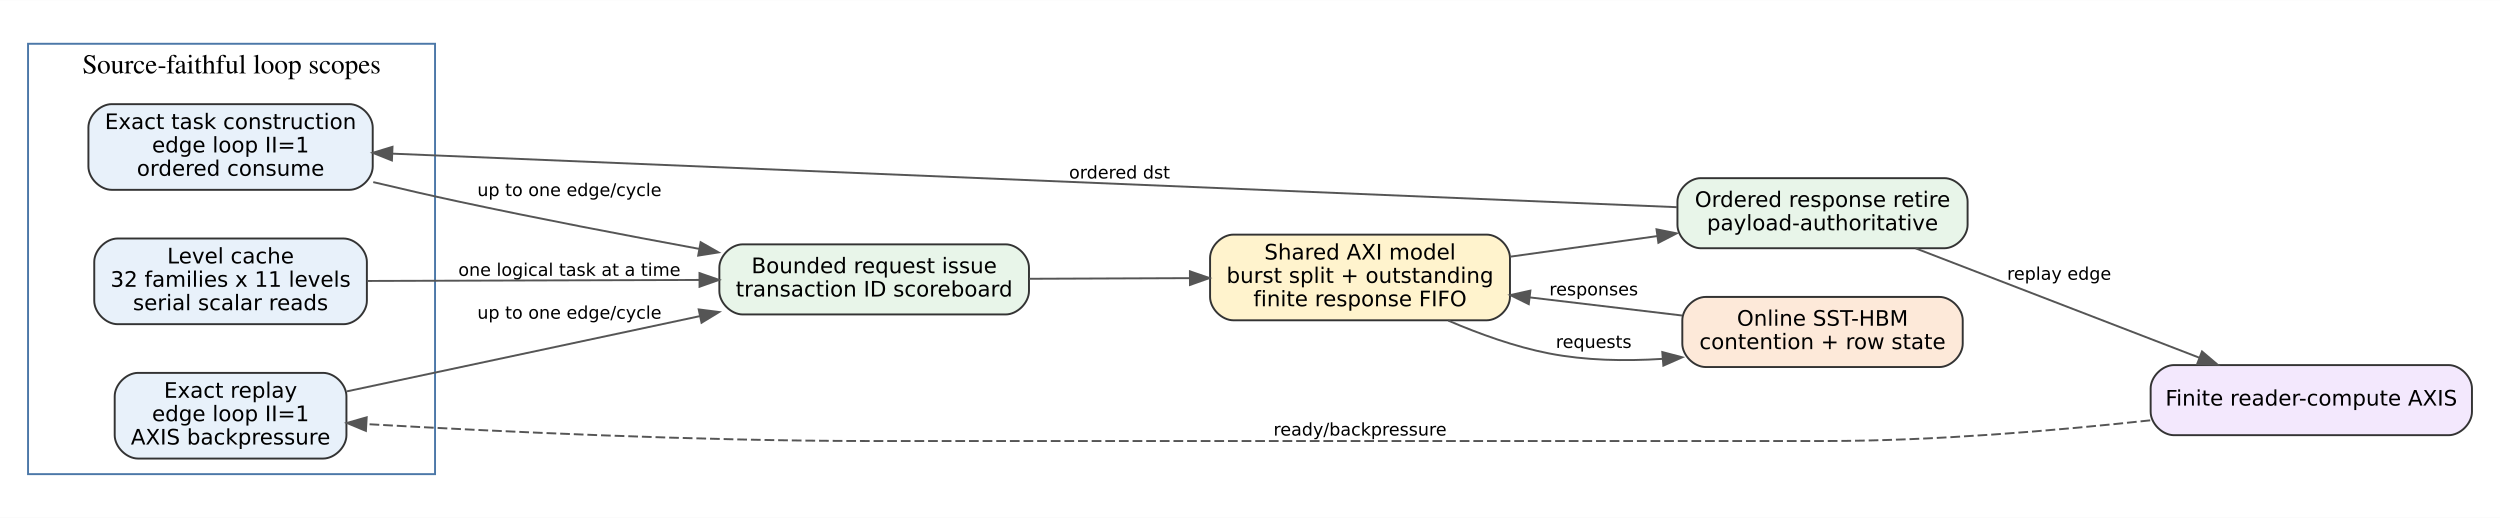
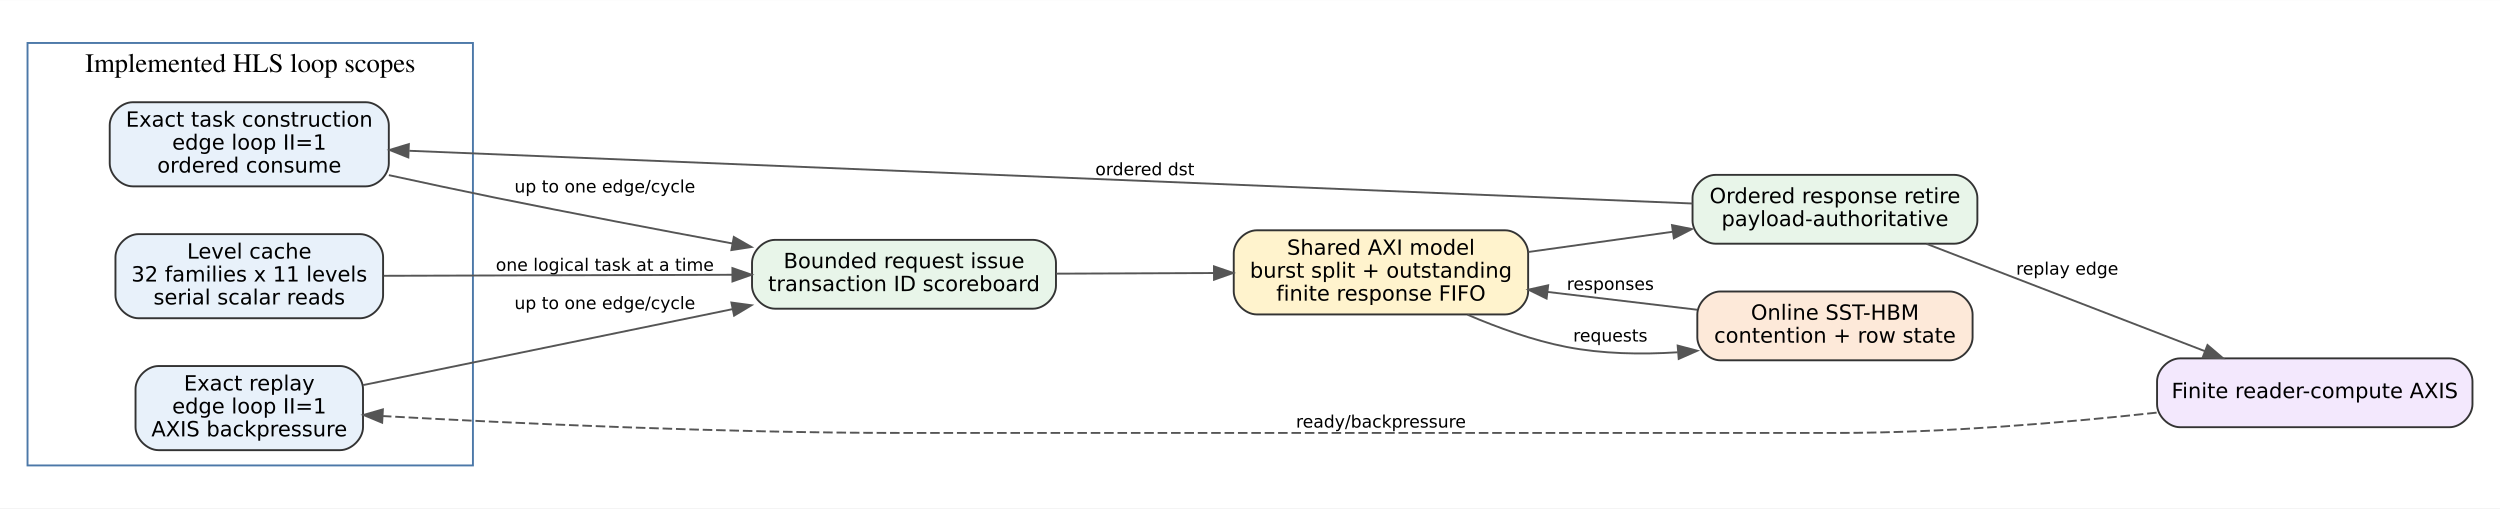
- <svg xmlns="http://www.w3.org/2000/svg" width="1284pt" height="266pt" viewBox="0.00 0.00 1283.80 265.80">
+ <svg xmlns="http://www.w3.org/2000/svg" width="1308pt" height="266pt" viewBox="0.00 0.00 1307.80 265.80">
  <g id="graph0" class="graph" transform="scale(1 1) rotate(0) translate(14.4 251.4)">
-     <polygon fill="white" stroke="transparent" points="-14.4,14.4 -14.4,-251.4 1269.4,-251.4 1269.4,14.4 -14.4,14.4" />
+     <polygon fill="white" stroke="transparent" points="-14.4,14.4 -14.4,-251.4 1293.4,-251.4 1293.4,14.4 -14.4,14.4" />
    <g id="clust1" class="cluster">
-       <polygon fill="white" stroke="#4c78a8" points="0,-8 0,-229 209,-229 209,-8 0,-8" />
-       <text text-anchor="middle" x="104.5" y="-213.8" font-family="Times,serif" font-size="14.00">Source-faithful loop scopes</text>
+       <polygon fill="white" stroke="#4c78a8" points="0,-8 0,-229 233,-229 233,-8 0,-8" />
+       <text text-anchor="middle" x="116.5" y="-213.8" font-family="Times,serif" font-size="14.00">Implemented HLS loop scopes</text>
    </g>
    <g id="node1" class="node">
-       <path fill="#e8f1fa" stroke="#333333" d="M162,-129C162,-129 46,-129 46,-129 40,-129 34,-123 34,-117 34,-117 34,-97 34,-97 34,-91 40,-85 46,-85 46,-85 162,-85 162,-85 168,-85 174,-91 174,-97 174,-97 174,-117 174,-117 174,-123 168,-129 162,-129" />
-       <text text-anchor="middle" x="104" y="-116.2" font-family="DejaVu Sans" font-size="11.00">Level cache</text>
-       <text text-anchor="middle" x="104" y="-104.2" font-family="DejaVu Sans" font-size="11.00">32 families x 11 levels</text>
-       <text text-anchor="middle" x="104" y="-92.2" font-family="DejaVu Sans" font-size="11.00">serial scalar reads</text>
+       <path fill="#e8f1fa" stroke="#333333" d="M174,-129C174,-129 58,-129 58,-129 52,-129 46,-123 46,-117 46,-117 46,-97 46,-97 46,-91 52,-85 58,-85 58,-85 174,-85 174,-85 180,-85 186,-91 186,-97 186,-97 186,-117 186,-117 186,-123 180,-129 174,-129" />
+       <text text-anchor="middle" x="116" y="-116.2" font-family="DejaVu Sans" font-size="11.00">Level cache</text>
+       <text text-anchor="middle" x="116" y="-104.2" font-family="DejaVu Sans" font-size="11.00">32 families x 11 levels</text>
+       <text text-anchor="middle" x="116" y="-92.2" font-family="DejaVu Sans" font-size="11.00">serial scalar reads</text>
    </g>
    <g id="node4" class="node">
-       <path fill="#e8f5e9" stroke="#333333" d="M502,-126C502,-126 367,-126 367,-126 361,-126 355,-120 355,-114 355,-114 355,-102 355,-102 355,-96 361,-90 367,-90 367,-90 502,-90 502,-90 508,-90 514,-96 514,-102 514,-102 514,-114 514,-114 514,-120 508,-126 502,-126" />
-       <text text-anchor="middle" x="434.5" y="-111.2" font-family="DejaVu Sans" font-size="11.00">Bounded request issue</text>
-       <text text-anchor="middle" x="434.5" y="-99.2" font-family="DejaVu Sans" font-size="11.00">transaction ID scoreboard</text>
+       <path fill="#e8f5e9" stroke="#333333" d="M526,-126C526,-126 391,-126 391,-126 385,-126 379,-120 379,-114 379,-114 379,-102 379,-102 379,-96 385,-90 391,-90 391,-90 526,-90 526,-90 532,-90 538,-96 538,-102 538,-102 538,-114 538,-114 538,-120 532,-126 526,-126" />
+       <text text-anchor="middle" x="458.5" y="-111.2" font-family="DejaVu Sans" font-size="11.00">Bounded request issue</text>
+       <text text-anchor="middle" x="458.5" y="-99.2" font-family="DejaVu Sans" font-size="11.00">transaction ID scoreboard</text>
    </g>
    <g id="edge1" class="edge">
-       <path fill="none" stroke="#555555" d="M174.26,-107.21C223.87,-107.36 291.08,-107.57 344.64,-107.73" />
-       <polygon fill="#555555" stroke="#555555" points="344.81,-111.23 354.82,-107.76 344.83,-104.23 344.81,-111.23" />
-       <text text-anchor="middle" x="278" y="-109.8" font-family="DejaVu Sans" font-size="9.00">one logical task at a time</text>
+       <path fill="none" stroke="#555555" d="M186.32,-107.2C238.96,-107.36 311.76,-107.57 368.68,-107.74" />
+       <polygon fill="#555555" stroke="#555555" points="368.74,-111.24 378.75,-107.77 368.76,-104.24 368.74,-111.24" />
+       <text text-anchor="middle" x="302" y="-109.8" font-family="DejaVu Sans" font-size="9.00">one logical task at a time</text>
    </g>
    <g id="node2" class="node">
-       <path fill="#e8f1fa" stroke="#333333" d="M165,-198C165,-198 43,-198 43,-198 37,-198 31,-192 31,-186 31,-186 31,-166 31,-166 31,-160 37,-154 43,-154 43,-154 165,-154 165,-154 171,-154 177,-160 177,-166 177,-166 177,-186 177,-186 177,-192 171,-198 165,-198" />
-       <text text-anchor="middle" x="104" y="-185.2" font-family="DejaVu Sans" font-size="11.00">Exact task construction</text>
-       <text text-anchor="middle" x="104" y="-173.2" font-family="DejaVu Sans" font-size="11.00">edge loop II=1</text>
-       <text text-anchor="middle" x="104" y="-161.2" font-family="DejaVu Sans" font-size="11.00">ordered consume</text>
+       <path fill="#e8f1fa" stroke="#333333" d="M177,-198C177,-198 55,-198 55,-198 49,-198 43,-192 43,-186 43,-186 43,-166 43,-166 43,-160 49,-154 55,-154 55,-154 177,-154 177,-154 183,-154 189,-160 189,-166 189,-166 189,-186 189,-186 189,-192 183,-198 177,-198" />
+       <text text-anchor="middle" x="116" y="-185.2" font-family="DejaVu Sans" font-size="11.00">Exact task construction</text>
+       <text text-anchor="middle" x="116" y="-173.2" font-family="DejaVu Sans" font-size="11.00">edge loop II=1</text>
+       <text text-anchor="middle" x="116" y="-161.2" font-family="DejaVu Sans" font-size="11.00">ordered consume</text>
    </g>
    <g id="edge2" class="edge">
-       <path fill="none" stroke="#555555" d="M177.27,-157.96C191.72,-154.52 206.82,-151.04 221,-148 261.43,-139.32 306.41,-130.7 344.54,-123.7" />
-       <polygon fill="#555555" stroke="#555555" points="345.39,-127.11 354.59,-121.87 344.13,-120.22 345.39,-127.11" />
-       <text text-anchor="middle" x="278" y="-150.8" font-family="DejaVu Sans" font-size="9.00">up to one edge/cycle</text>
+       <path fill="none" stroke="#555555" d="M189.02,-159.86C207.26,-155.88 226.83,-151.7 245,-148 285.52,-139.76 330.52,-131.2 368.63,-124.13" />
+       <polygon fill="#555555" stroke="#555555" points="369.48,-127.53 378.68,-122.27 368.21,-120.65 369.48,-127.53" />
+       <text text-anchor="middle" x="302" y="-150.8" font-family="DejaVu Sans" font-size="9.00">up to one edge/cycle</text>
    </g>
    <g id="node3" class="node">
-       <path fill="#e8f1fa" stroke="#333333" d="M151.5,-60C151.5,-60 56.5,-60 56.5,-60 50.5,-60 44.5,-54 44.5,-48 44.5,-48 44.5,-28 44.5,-28 44.5,-22 50.5,-16 56.5,-16 56.5,-16 151.5,-16 151.5,-16 157.5,-16 163.5,-22 163.5,-28 163.5,-28 163.5,-48 163.5,-48 163.5,-54 157.5,-60 151.5,-60" />
-       <text text-anchor="middle" x="104" y="-47.2" font-family="DejaVu Sans" font-size="11.00">Exact replay</text>
-       <text text-anchor="middle" x="104" y="-35.2" font-family="DejaVu Sans" font-size="11.00">edge loop II=1</text>
-       <text text-anchor="middle" x="104" y="-23.2" font-family="DejaVu Sans" font-size="11.00">AXIS backpressure</text>
+       <path fill="#e8f1fa" stroke="#333333" d="M163.5,-60C163.5,-60 68.5,-60 68.5,-60 62.5,-60 56.5,-54 56.5,-48 56.5,-48 56.5,-28 56.5,-28 56.5,-22 62.5,-16 68.5,-16 68.5,-16 163.5,-16 163.5,-16 169.5,-16 175.5,-22 175.5,-28 175.5,-28 175.5,-48 175.5,-48 175.5,-54 169.5,-60 163.5,-60" />
+       <text text-anchor="middle" x="116" y="-47.2" font-family="DejaVu Sans" font-size="11.00">Exact replay</text>
+       <text text-anchor="middle" x="116" y="-35.2" font-family="DejaVu Sans" font-size="11.00">edge loop II=1</text>
+       <text text-anchor="middle" x="116" y="-23.2" font-family="DejaVu Sans" font-size="11.00">AXIS backpressure</text>
    </g>
    <g id="edge3" class="edge">
-       <path fill="none" stroke="#555555" d="M163.73,-50.51C214.15,-61.26 287.57,-76.9 345.09,-89.16" />
-       <polygon fill="#555555" stroke="#555555" points="344.39,-92.59 354.9,-91.25 345.85,-85.74 344.39,-92.59" />
-       <text text-anchor="middle" x="278" y="-87.8" font-family="DejaVu Sans" font-size="9.00">up to one edge/cycle</text>
+       <path fill="none" stroke="#555555" d="M175.53,-50.03C228.67,-60.96 307.8,-77.22 368.72,-89.75" />
+       <polygon fill="#555555" stroke="#555555" points="368.21,-93.22 378.71,-91.8 369.62,-86.36 368.21,-93.22" />
+       <text text-anchor="middle" x="302" y="-89.8" font-family="DejaVu Sans" font-size="9.00">up to one edge/cycle</text>
    </g>
    <g id="node5" class="node">
-       <path fill="#fff3cd" stroke="#333333" d="M749,-131C749,-131 619,-131 619,-131 613,-131 607,-125 607,-119 607,-119 607,-99 607,-99 607,-93 613,-87 619,-87 619,-87 749,-87 749,-87 755,-87 761,-93 761,-99 761,-99 761,-119 761,-119 761,-125 755,-131 749,-131" />
-       <text text-anchor="middle" x="684" y="-118.2" font-family="DejaVu Sans" font-size="11.00">Shared AXI model</text>
-       <text text-anchor="middle" x="684" y="-106.2" font-family="DejaVu Sans" font-size="11.00">burst split + outstanding</text>
-       <text text-anchor="middle" x="684" y="-94.2" font-family="DejaVu Sans" font-size="11.00">finite response FIFO</text>
+       <path fill="#fff3cd" stroke="#333333" d="M773,-131C773,-131 643,-131 643,-131 637,-131 631,-125 631,-119 631,-119 631,-99 631,-99 631,-93 637,-87 643,-87 643,-87 773,-87 773,-87 779,-87 785,-93 785,-99 785,-99 785,-119 785,-119 785,-125 779,-131 773,-131" />
+       <text text-anchor="middle" x="708" y="-118.2" font-family="DejaVu Sans" font-size="11.00">Shared AXI model</text>
+       <text text-anchor="middle" x="708" y="-106.2" font-family="DejaVu Sans" font-size="11.00">burst split + outstanding</text>
+       <text text-anchor="middle" x="708" y="-94.2" font-family="DejaVu Sans" font-size="11.00">finite response FIFO</text>
    </g>
    <g id="edge4" class="edge">
-       <path fill="none" stroke="#555555" d="M514.15,-108.32C540.38,-108.42 569.75,-108.54 596.54,-108.65" />
-       <polygon fill="#555555" stroke="#555555" points="596.65,-112.15 606.67,-108.69 596.68,-105.15 596.65,-112.15" />
+       <path fill="none" stroke="#555555" d="M538.15,-108.32C564.38,-108.42 593.75,-108.54 620.54,-108.65" />
+       <polygon fill="#555555" stroke="#555555" points="620.65,-112.15 630.67,-108.69 620.68,-105.15 620.65,-112.15" />
    </g>
    <g id="node6" class="node">
-       <path fill="#fde9d9" stroke="#333333" d="M981.5,-99C981.5,-99 861.5,-99 861.5,-99 855.5,-99 849.5,-93 849.5,-87 849.5,-87 849.5,-75 849.5,-75 849.5,-69 855.5,-63 861.5,-63 861.5,-63 981.5,-63 981.5,-63 987.5,-63 993.5,-69 993.5,-75 993.5,-75 993.5,-87 993.5,-87 993.5,-93 987.5,-99 981.5,-99" />
-       <text text-anchor="middle" x="921.5" y="-84.2" font-family="DejaVu Sans" font-size="11.00">Online SST-HBM</text>
-       <text text-anchor="middle" x="921.5" y="-72.2" font-family="DejaVu Sans" font-size="11.00">contention + row state</text>
+       <path fill="#fde9d9" stroke="#333333" d="M1005.5,-99C1005.5,-99 885.5,-99 885.5,-99 879.5,-99 873.5,-93 873.5,-87 873.5,-87 873.5,-75 873.5,-75 873.5,-69 879.5,-63 885.5,-63 885.5,-63 1005.5,-63 1005.5,-63 1011.5,-63 1017.5,-69 1017.5,-75 1017.5,-75 1017.5,-87 1017.5,-87 1017.5,-93 1011.5,-99 1005.5,-99" />
+       <text text-anchor="middle" x="945.5" y="-84.2" font-family="DejaVu Sans" font-size="11.00">Online SST-HBM</text>
+       <text text-anchor="middle" x="945.5" y="-72.2" font-family="DejaVu Sans" font-size="11.00">contention + row state</text>
    </g>
    <g id="edge5" class="edge">
-       <path fill="none" stroke="#555555" d="M729.31,-86.84C745.2,-80.02 763.52,-73.41 781,-70 799.69,-66.35 820.02,-65.96 839.23,-67.19" />
-       <polygon fill="#555555" stroke="#555555" points="839.22,-70.7 849.47,-68 839.77,-63.72 839.22,-70.7" />
-       <text text-anchor="middle" x="804" y="-72.8" font-family="DejaVu Sans" font-size="9.00">requests</text>
+       <path fill="none" stroke="#555555" d="M753.31,-86.84C769.2,-80.02 787.52,-73.41 805,-70 823.69,-66.35 844.02,-65.96 863.23,-67.19" />
+       <polygon fill="#555555" stroke="#555555" points="863.22,-70.7 873.47,-68 863.77,-63.72 863.22,-70.7" />
+       <text text-anchor="middle" x="828" y="-72.8" font-family="DejaVu Sans" font-size="9.00">requests</text>
    </g>
    <g id="node7" class="node">
-       <path fill="#e8f5e9" stroke="#333333" d="M984,-160C984,-160 859,-160 859,-160 853,-160 847,-154 847,-148 847,-148 847,-136 847,-136 847,-130 853,-124 859,-124 859,-124 984,-124 984,-124 990,-124 996,-130 996,-136 996,-136 996,-148 996,-148 996,-154 990,-160 984,-160" />
-       <text text-anchor="middle" x="921.5" y="-145.2" font-family="DejaVu Sans" font-size="11.00">Ordered response retire</text>
-       <text text-anchor="middle" x="921.5" y="-133.2" font-family="DejaVu Sans" font-size="11.00">payload-authoritative</text>
+       <path fill="#e8f5e9" stroke="#333333" d="M1008,-160C1008,-160 883,-160 883,-160 877,-160 871,-154 871,-148 871,-148 871,-136 871,-136 871,-130 877,-124 883,-124 883,-124 1008,-124 1008,-124 1014,-124 1020,-130 1020,-136 1020,-136 1020,-148 1020,-148 1020,-154 1014,-160 1008,-160" />
+       <text text-anchor="middle" x="945.5" y="-145.2" font-family="DejaVu Sans" font-size="11.00">Ordered response retire</text>
+       <text text-anchor="middle" x="945.5" y="-133.2" font-family="DejaVu Sans" font-size="11.00">payload-authoritative</text>
    </g>
    <g id="edge7" class="edge">
-       <path fill="none" stroke="#555555" d="M761.13,-119.67C785.23,-123.04 811.99,-126.8 836.6,-130.24" />
-       <polygon fill="#555555" stroke="#555555" points="836.25,-133.73 846.63,-131.65 837.22,-126.8 836.25,-133.73" />
+       <path fill="none" stroke="#555555" d="M785.13,-119.67C809.23,-123.04 835.99,-126.8 860.6,-130.24" />
+       <polygon fill="#555555" stroke="#555555" points="860.25,-133.73 870.63,-131.65 861.22,-126.8 860.25,-133.73" />
    </g>
    <g id="edge6" class="edge">
-       <path fill="none" stroke="#555555" d="M849.42,-89.45C824.81,-92.38 796.94,-95.69 771.24,-98.75" />
-       <polygon fill="#555555" stroke="#555555" points="770.65,-95.29 761.13,-99.95 771.48,-102.24 770.65,-95.29" />
-       <text text-anchor="middle" x="804" y="-99.8" font-family="DejaVu Sans" font-size="9.00">responses</text>
+       <path fill="none" stroke="#555555" d="M873.42,-89.45C848.81,-92.38 820.94,-95.69 795.24,-98.75" />
+       <polygon fill="#555555" stroke="#555555" points="794.65,-95.29 785.13,-99.95 795.48,-102.24 794.65,-95.29" />
+       <text text-anchor="middle" x="828" y="-99.8" font-family="DejaVu Sans" font-size="9.00">responses</text>
    </g>
    <g id="edge8" class="edge">
-       <path fill="none" stroke="#555555" d="M846.74,-145.08C694.5,-151.42 346.43,-165.93 187.22,-172.57" />
-       <polygon fill="#555555" stroke="#555555" points="186.86,-169.08 177.01,-173 187.15,-176.08 186.86,-169.08" />
-       <text text-anchor="middle" x="560.5" y="-159.8" font-family="DejaVu Sans" font-size="9.00">ordered dst</text>
+       <path fill="none" stroke="#555555" d="M870.98,-145.02C716.98,-151.35 361.4,-165.96 199.71,-172.6" />
+       <polygon fill="#555555" stroke="#555555" points="199.2,-169.12 189.35,-173.03 199.48,-176.11 199.2,-169.12" />
+       <text text-anchor="middle" x="584.5" y="-159.8" font-family="DejaVu Sans" font-size="9.00">ordered dst</text>
    </g>
    <g id="node8" class="node">
-       <path fill="#f3e8fd" stroke="#333333" d="M1243,-64C1243,-64 1102,-64 1102,-64 1096,-64 1090,-58 1090,-52 1090,-52 1090,-40 1090,-40 1090,-34 1096,-28 1102,-28 1102,-28 1243,-28 1243,-28 1249,-28 1255,-34 1255,-40 1255,-40 1255,-52 1255,-52 1255,-58 1249,-64 1243,-64" />
-       <text text-anchor="middle" x="1172.5" y="-43.2" font-family="DejaVu Sans" font-size="11.00">Finite reader-compute AXIS</text>
+       <path fill="#f3e8fd" stroke="#333333" d="M1267,-64C1267,-64 1126,-64 1126,-64 1120,-64 1114,-58 1114,-52 1114,-52 1114,-40 1114,-40 1114,-34 1120,-28 1126,-28 1126,-28 1267,-28 1267,-28 1273,-28 1279,-34 1279,-40 1279,-40 1279,-52 1279,-52 1279,-58 1273,-64 1267,-64" />
+       <text text-anchor="middle" x="1196.5" y="-43.2" font-family="DejaVu Sans" font-size="11.00">Finite reader-compute AXIS</text>
    </g>
    <g id="edge9" class="edge">
-       <path fill="none" stroke="#555555" d="M969.33,-123.94C1010.68,-108 1071.04,-84.73 1115.05,-67.77" />
-       <polygon fill="#555555" stroke="#555555" points="1116.38,-71 1124.45,-64.14 1113.86,-64.47 1116.38,-71" />
-       <text text-anchor="middle" x="1043" y="-107.8" font-family="DejaVu Sans" font-size="9.00">replay edge</text>
+       <path fill="none" stroke="#555555" d="M993.33,-123.94C1034.68,-108 1095.04,-84.73 1139.05,-67.77" />
+       <polygon fill="#555555" stroke="#555555" points="1140.38,-71 1148.45,-64.14 1137.86,-64.47 1140.38,-71" />
+       <text text-anchor="middle" x="1067" y="-107.8" font-family="DejaVu Sans" font-size="9.00">replay edge</text>
    </g>
    <g id="edge10" class="edge">
-       <path fill="none" stroke="#555555" stroke-dasharray="5,2" d="M1089.78,-35.62C1041.25,-30.33 978.46,-25 922.5,-25 433.5,-25 433.5,-25 433.5,-25 343.84,-25 240.51,-29.9 174.06,-33.68" />
-       <polygon fill="#555555" stroke="#555555" points="173.5,-30.2 163.72,-34.27 173.9,-37.19 173.5,-30.2" />
-       <text text-anchor="middle" x="684" y="-27.8" font-family="DejaVu Sans" font-size="9.00">ready/backpressure</text>
+       <path fill="none" stroke="#555555" stroke-dasharray="5,2" d="M1113.78,-35.62C1065.25,-30.33 1002.46,-25 946.5,-25 457.5,-25 457.5,-25 457.5,-25 363.39,-25 254.76,-30.02 185.99,-33.82" />
+       <polygon fill="#555555" stroke="#555555" points="185.51,-30.34 175.72,-34.4 185.9,-37.33 185.51,-30.34" />
+       <text text-anchor="middle" x="708" y="-27.8" font-family="DejaVu Sans" font-size="9.00">ready/backpressure</text>
    </g>
  </g>
</svg>
